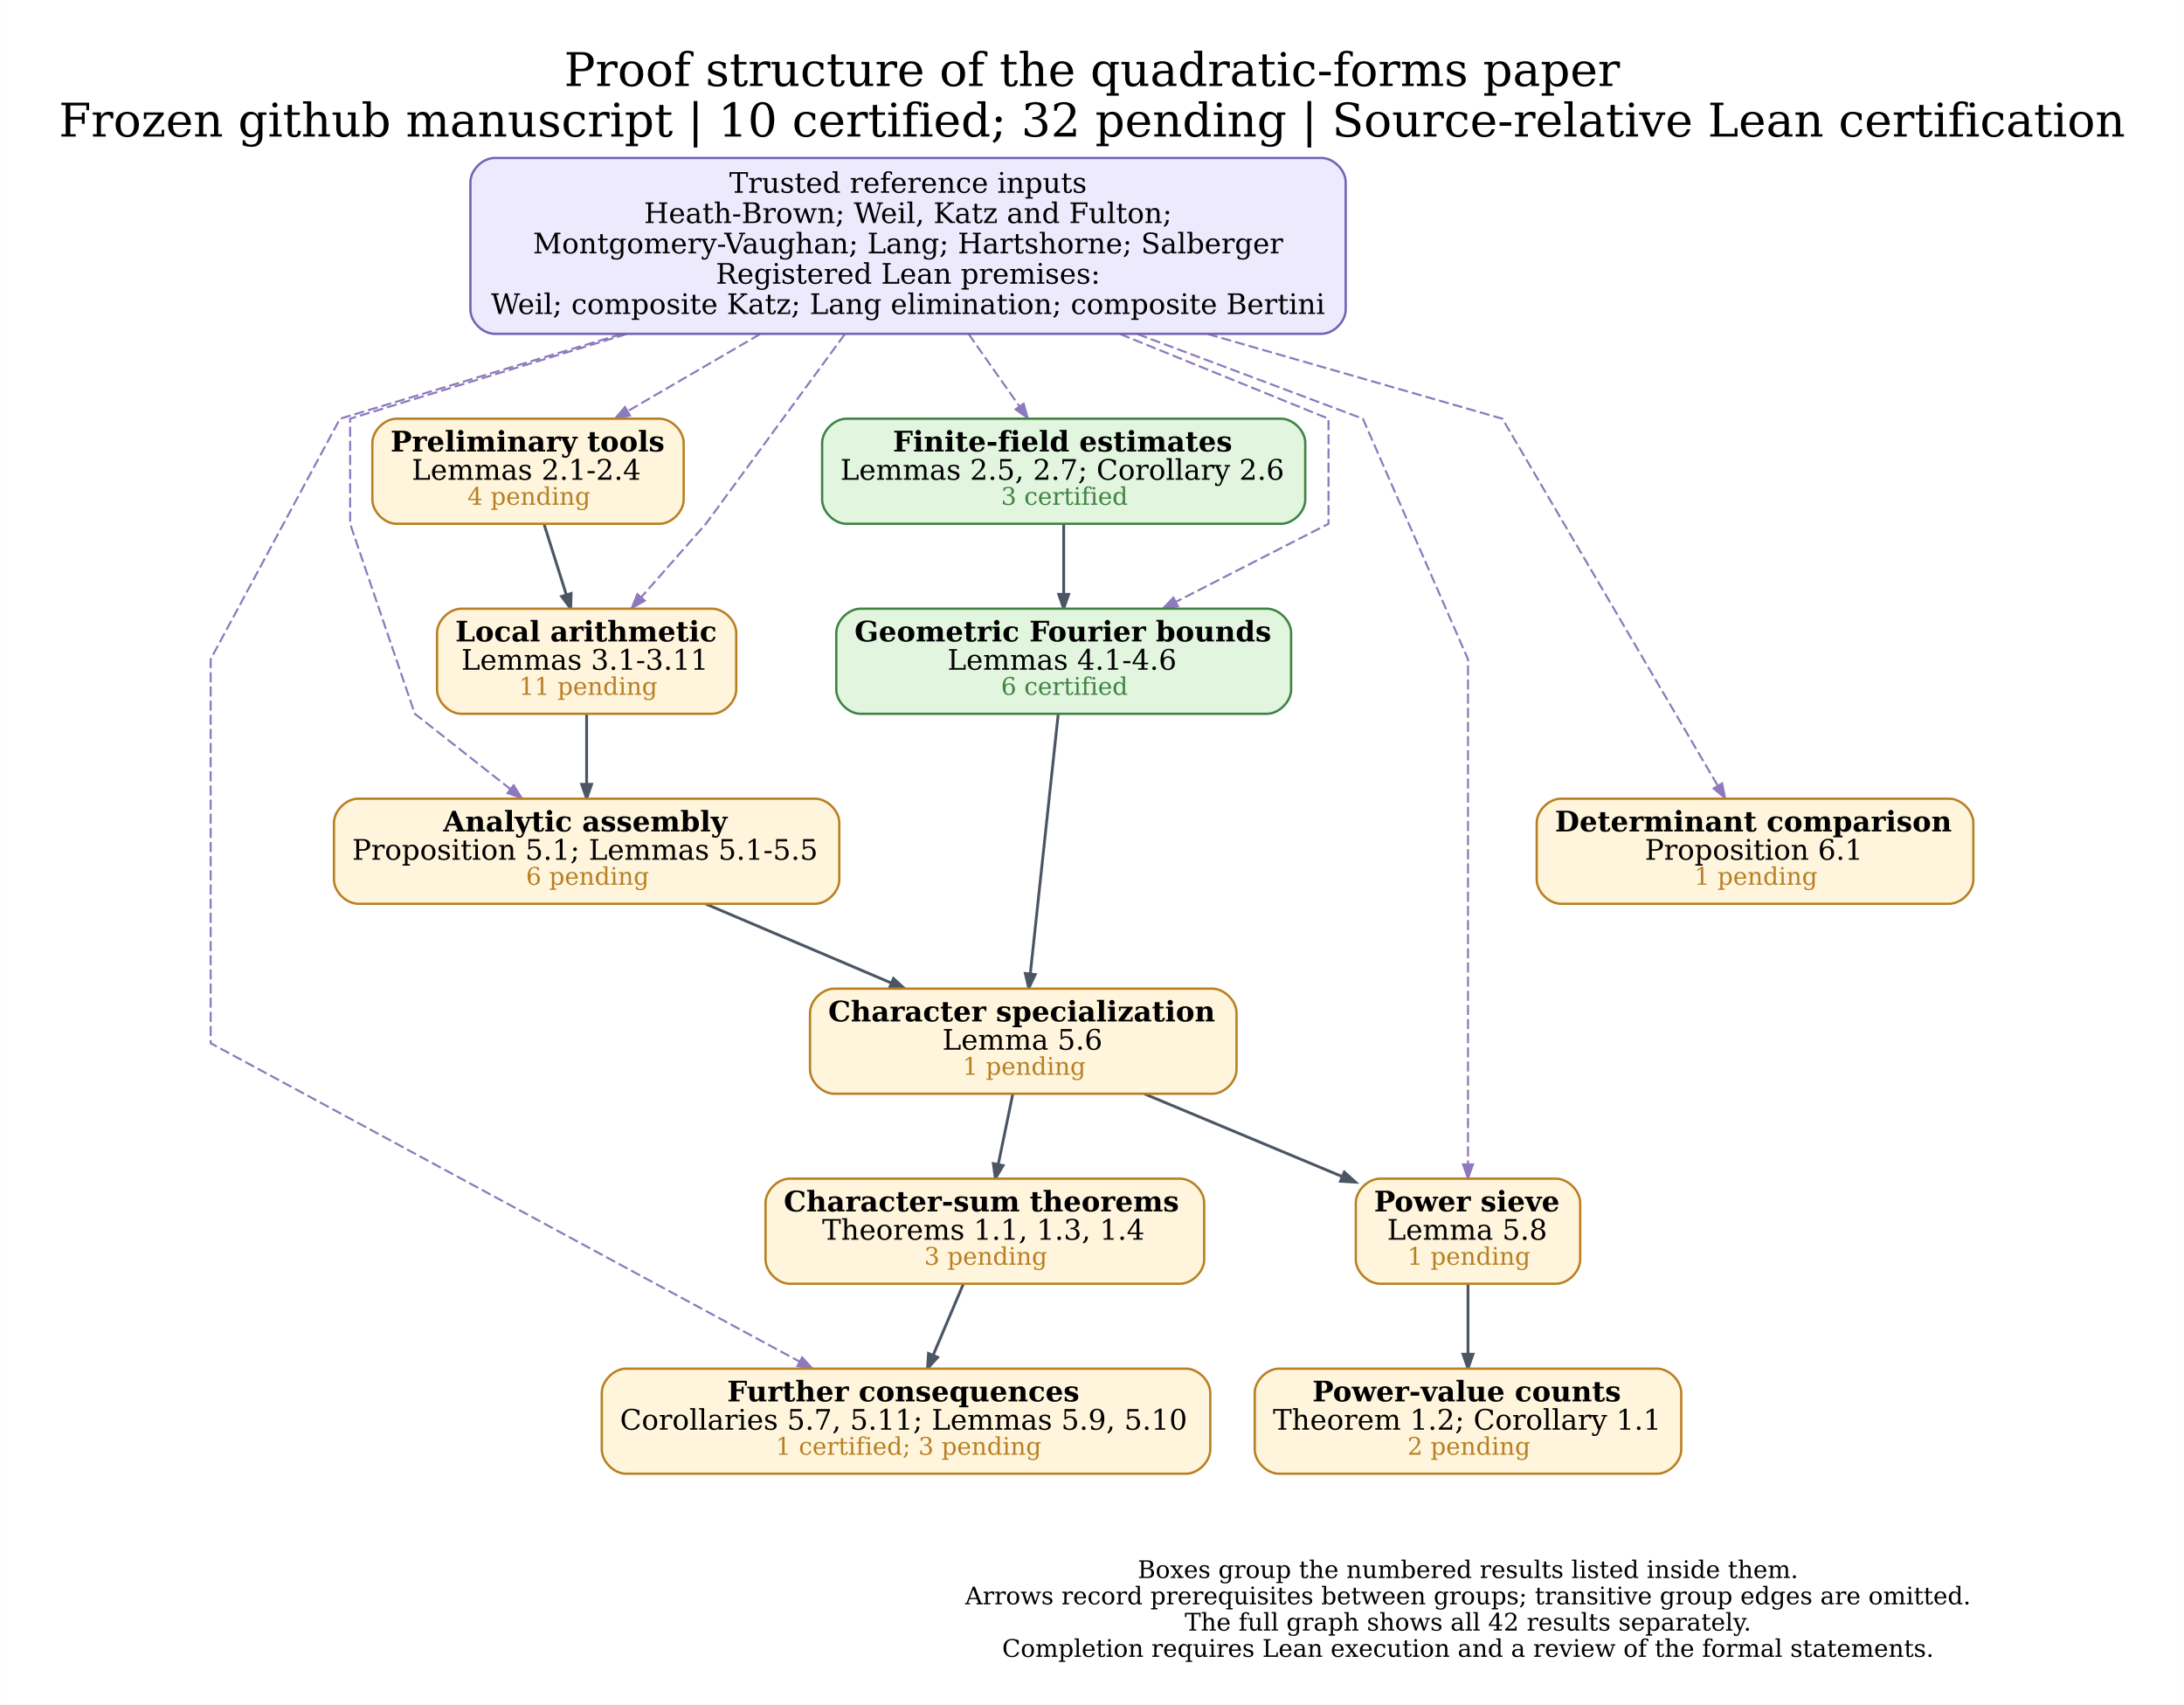
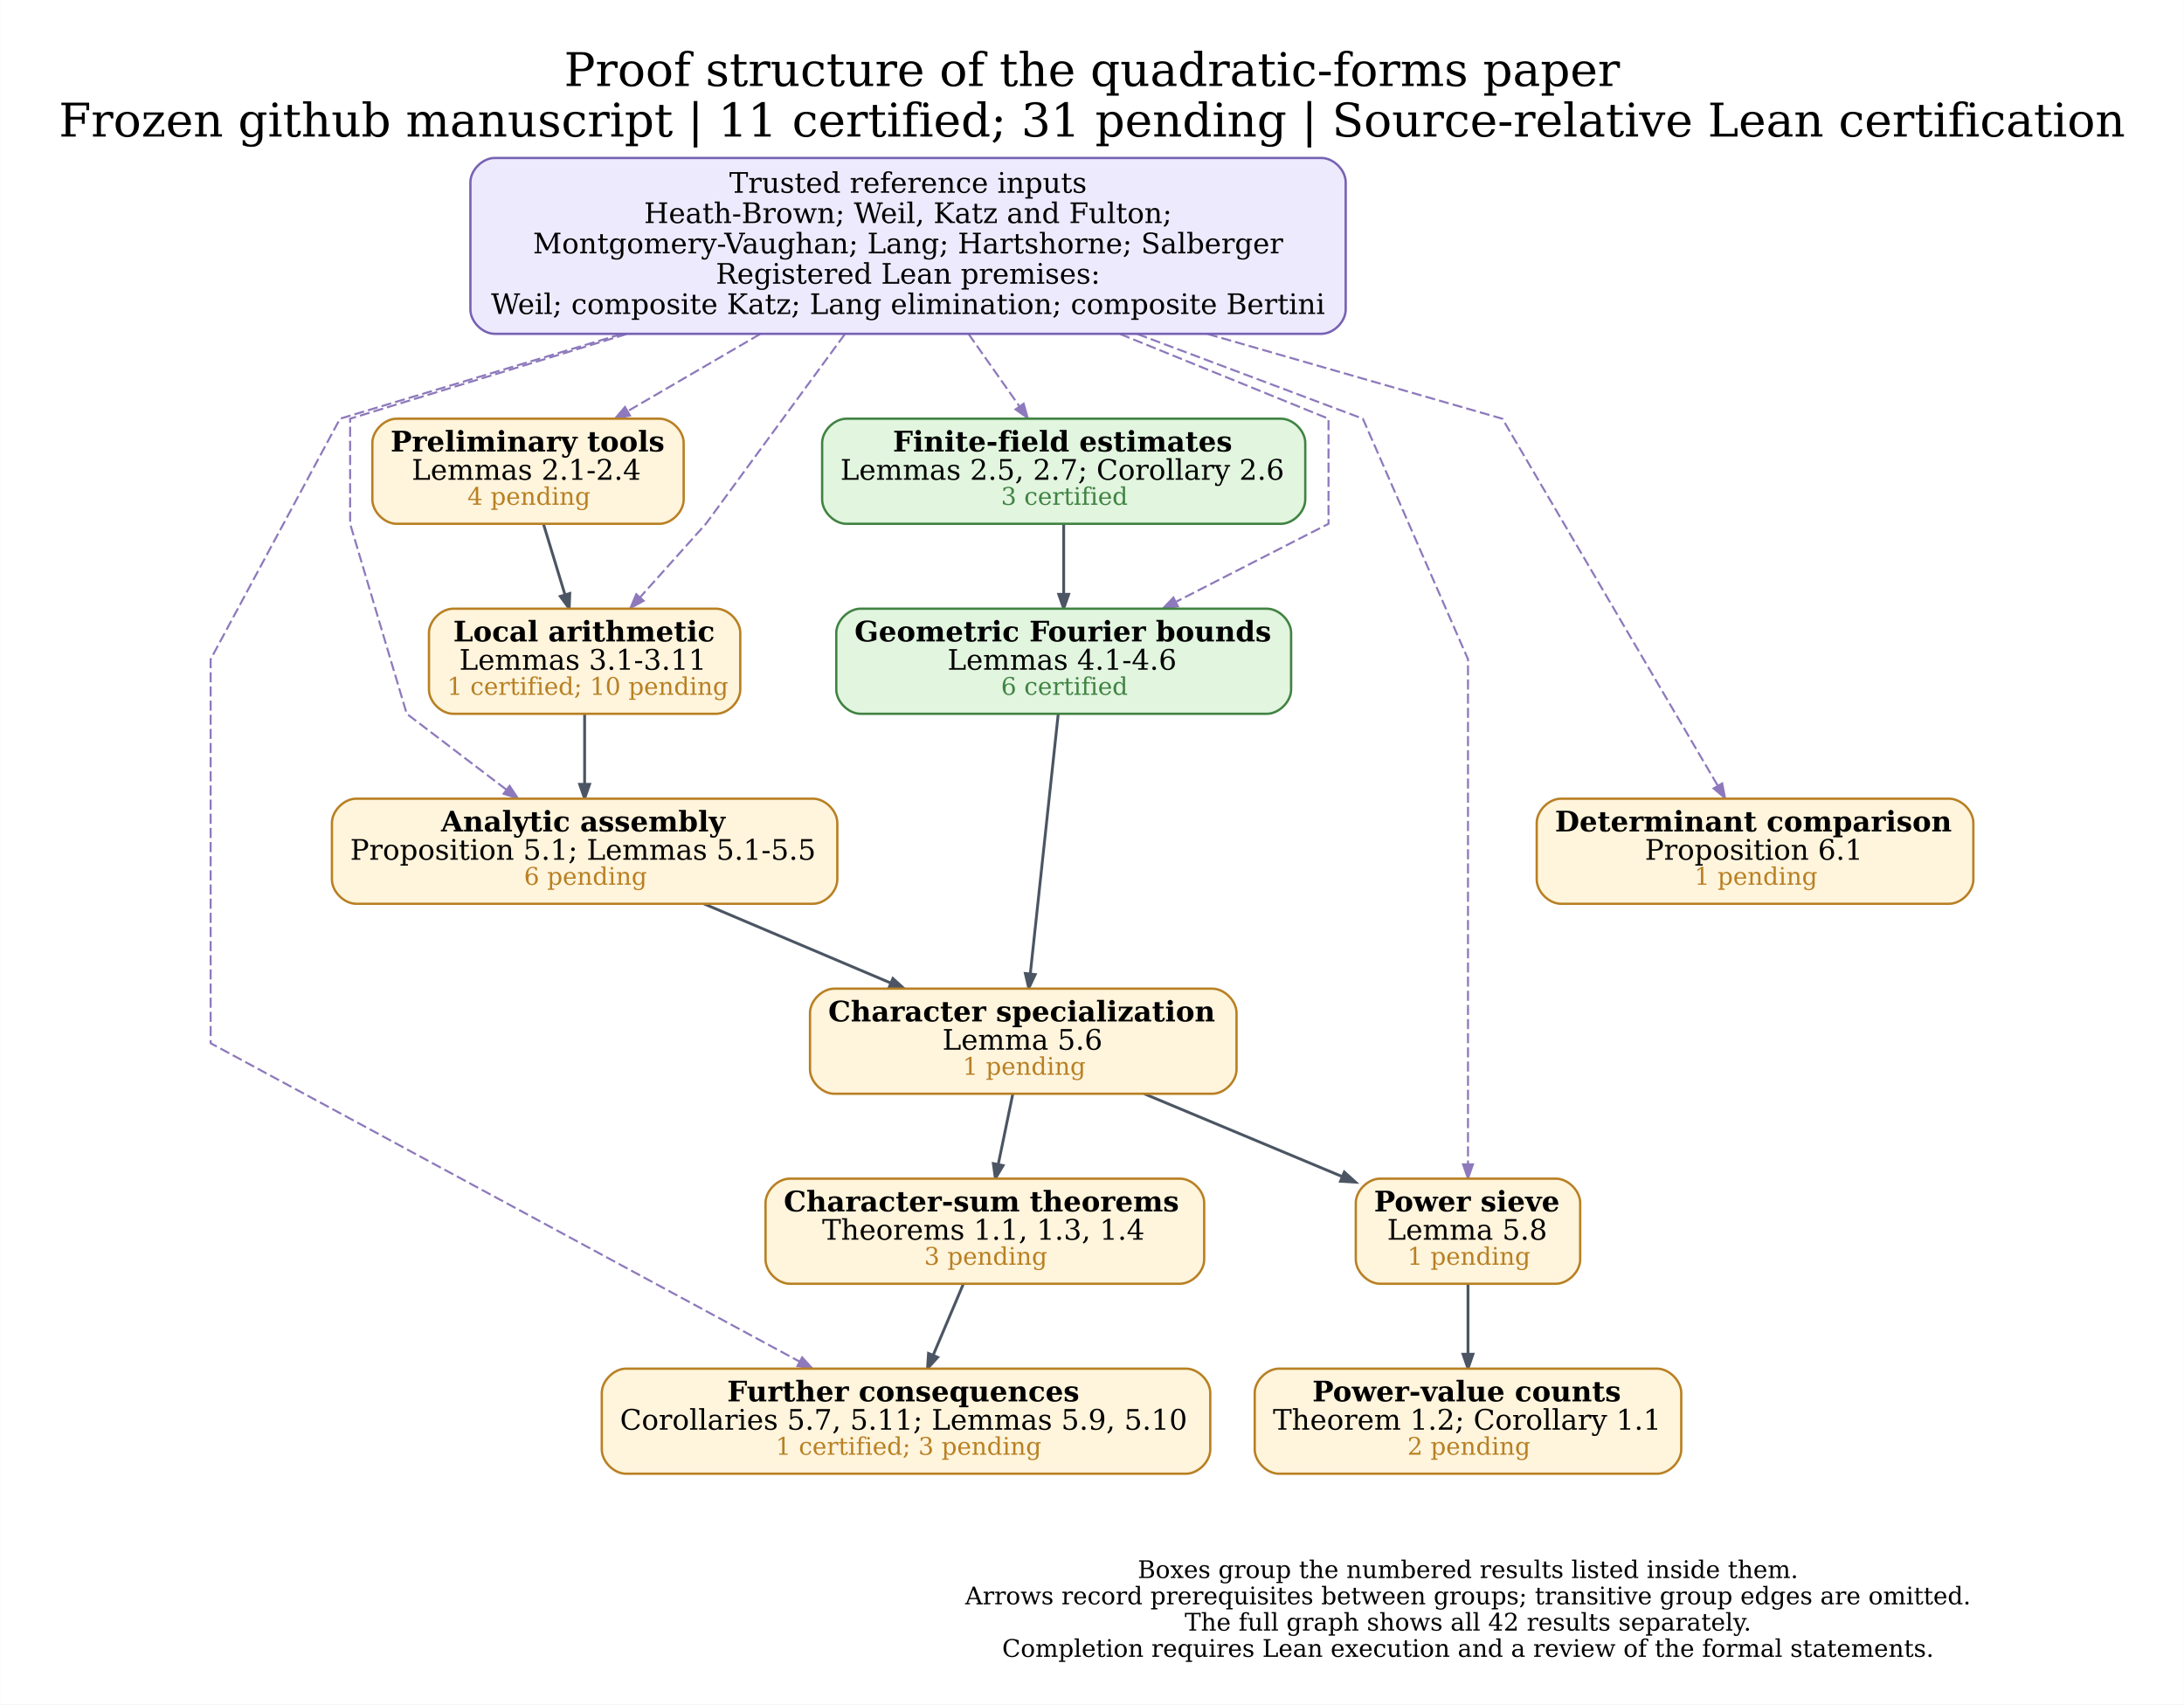
<svg xmlns="http://www.w3.org/2000/svg" xmlns:xlink="http://www.w3.org/1999/xlink" width="1080pt" height="843pt" viewBox="0.00 0.00 1080.32 843.32">
  <g id="graph0" class="graph" transform="scale(1 1) rotate(0) translate(20.16 823.16)">
    <polygon fill="white" stroke="transparent" points="-20.16,20.16 -20.16,-823.16 1060.16,-823.16 1060.16,20.16 -20.16,20.16" />
    <text text-anchor="middle" x="520" y="-780.6" font-family="DejaVu Serif" font-size="23.00">Proof structure of the quadratic-forms paper</text>
-     <text text-anchor="middle" x="520" y="-755.6" font-family="DejaVu Serif" font-size="23.00">Frozen github manuscript | 10 certified; 32 pending | Source-relative Lean certification</text>
+     <text text-anchor="middle" x="520" y="-755.6" font-family="DejaVu Serif" font-size="23.00">Frozen github manuscript | 11 certified; 31 pending | Source-relative Lean certification</text>
    <g id="edge16" class="edge">
      <path fill="none" stroke="#8d79bc" stroke-dasharray="5,2" d="M355.78,-657.85C333.82,-645.06 310.27,-631.35 290.25,-619.69" />
      <polygon fill="#8d79bc" stroke="#8d79bc" points="291.44,-617.54 284.16,-616.14 288.97,-621.78 291.44,-617.54" />
    </g>
    <g id="edge12" class="edge">
      <path fill="none" stroke="#8d79bc" stroke-dasharray="5,2" d="M458.99,-657.85C467.33,-645.99 476.23,-633.34 484.01,-622.27" />
      <polygon fill="#8d79bc" stroke="#8d79bc" points="486.19,-623.43 488.21,-616.3 482.18,-620.61 486.19,-623.43" />
    </g>
    <g id="edge15" class="edge">
-       <path fill="none" stroke="#8d79bc" stroke-dasharray="5,2" d="M397.63,-657.69C368.31,-617.65 329,-564 329,-564 329,-564 312.59,-545.36 297.07,-527.74" />
-       <polygon fill="#8d79bc" stroke="#8d79bc" points="298.77,-525.96 292.31,-522.33 295.09,-529.2 298.77,-525.96" />
+       <path fill="none" stroke="#8d79bc" stroke-dasharray="5,2" d="M397.63,-657.69C368.31,-617.65 329,-564 329,-564 329,-564 312.31,-545.36 296.53,-527.74" />
+       <polygon fill="#8d79bc" stroke="#8d79bc" points="298.18,-525.91 291.68,-522.33 294.53,-529.18 298.18,-525.91" />
    </g>
    <g id="edge14" class="edge">
      <path fill="none" stroke="#8d79bc" stroke-dasharray="5,2" d="M533.91,-657.88C585.61,-636.88 637,-616 637,-616 637,-616 637,-564 637,-564 637,-564 597.41,-543.75 561.75,-525.51" />
      <polygon fill="#8d79bc" stroke="#8d79bc" points="562.5,-523.15 555.15,-522.14 560.27,-527.51 562.5,-523.15" />
    </g>
    <g id="edge10" class="edge">
-       <path fill="none" stroke="#8d79bc" stroke-dasharray="5,2" d="M289.79,-657.88C221.19,-636.88 153,-616 153,-616 153,-616 153,-564 153,-564 153,-564 185,-470 185,-470 185,-470 209.47,-450.71 232.15,-432.83" />
-       <polygon fill="#8d79bc" stroke="#8d79bc" points="233.88,-434.59 237.87,-428.33 230.85,-430.74 233.88,-434.59" />
+       <path fill="none" stroke="#8d79bc" stroke-dasharray="5,2" d="M289.79,-657.88C221.19,-636.88 153,-616 153,-616 153,-616 153,-564 153,-564 153,-564 181,-470 181,-470 181,-470 206.72,-450.42 230.35,-432.42" />
+       <polygon fill="#8d79bc" stroke="#8d79bc" points="231.9,-434.33 235.98,-428.14 228.93,-430.43 231.9,-434.33" />
    </g>
    <g id="edge17" class="edge">
      <path fill="none" stroke="#8d79bc" stroke-dasharray="5,2" d="M542.49,-657.88C598.41,-636.88 654,-616 654,-616 654,-616 706,-497 706,-497 706,-497 706,-497 706,-401 706,-401 706,-300.53 706,-247.27" />
      <polygon fill="#8d79bc" stroke="#8d79bc" points="708.45,-247.08 706,-240.08 703.55,-247.08 708.45,-247.08" />
    </g>
    <g id="edge11" class="edge">
      <path fill="none" stroke="#8d79bc" stroke-dasharray="5,2" d="M287.27,-657.88C217.43,-636.88 148,-616 148,-616 148,-616 84,-497 84,-497 84,-497 84,-497 84,-307 84,-307 279.05,-201.54 375.41,-149.44" />
      <polygon fill="#8d79bc" stroke="#8d79bc" points="376.61,-151.57 381.61,-146.08 374.28,-147.26 376.61,-151.57" />
    </g>
    <g id="edge13" class="edge">
      <path fill="none" stroke="#8d79bc" stroke-dasharray="5,2" d="M577.29,-657.88C650.36,-636.88 723,-616 723,-616 723,-616 794.74,-493.76 829.52,-434.49" />
      <polygon fill="#8d79bc" stroke="#8d79bc" points="831.74,-435.55 833.17,-428.27 827.51,-433.07 831.74,-435.55" />
    </g>
    <g id="edge8" class="edge">
-       <path fill="none" stroke="#4b5563" stroke-width="1.4" d="M248.92,-563.86C252.31,-553.11 256.31,-540.43 259.91,-529.02" />
-       <polygon fill="#4b5563" stroke="#4b5563" stroke-width="1.4" points="262.32,-529.52 262.09,-522.11 257.64,-528.05 262.32,-529.52" />
+       <path fill="none" stroke="#4b5563" stroke-width="1.4" d="M248.65,-563.86C251.92,-553.11 255.78,-540.43 259.25,-529.02" />
+       <polygon fill="#4b5563" stroke="#4b5563" stroke-width="1.4" points="261.66,-529.52 261.36,-522.11 256.98,-528.09 261.66,-529.52" />
    </g>
    <g id="edge4" class="edge">
      <path fill="none" stroke="#4b5563" stroke-width="1.4" d="M506,-563.86C506,-553.21 506,-540.67 506,-529.34" />
      <polygon fill="#4b5563" stroke="#4b5563" stroke-width="1.4" points="508.45,-529.11 506,-522.11 503.55,-529.11 508.45,-529.11" />
    </g>
    <g id="edge6" class="edge">
-       <path fill="none" stroke="#4b5563" stroke-width="1.4" d="M270,-469.86C270,-459.21 270,-446.67 270,-435.34" />
-       <polygon fill="#4b5563" stroke="#4b5563" stroke-width="1.4" points="272.45,-435.11 270,-428.11 267.55,-435.11 272.45,-435.11" />
+       <path fill="none" stroke="#4b5563" stroke-width="1.4" d="M269,-469.86C269,-459.21 269,-446.67 269,-435.34" />
+       <polygon fill="#4b5563" stroke="#4b5563" stroke-width="1.4" points="271.45,-435.11 269,-428.11 266.55,-435.11 271.45,-435.11" />
    </g>
    <g id="edge5" class="edge">
      <path fill="none" stroke="#4b5563" stroke-width="1.4" d="M503.3,-469.92C499.72,-436.63 493.4,-377.84 489.47,-341.28" />
      <polygon fill="#4b5563" stroke="#4b5563" stroke-width="1.4" points="491.9,-340.98 488.72,-334.28 487.03,-341.5 491.9,-340.98" />
    </g>
    <g id="edge1" class="edge">
-       <path fill="none" stroke="#4b5563" stroke-width="1.4" d="M328.74,-375.98C357.19,-363.86 391.45,-349.27 420.72,-336.8" />
-       <polygon fill="#4b5563" stroke="#4b5563" stroke-width="1.4" points="421.79,-339.01 427.27,-334.01 419.87,-334.5 421.79,-339.01" />
+       <path fill="none" stroke="#4b5563" stroke-width="1.4" d="M328.01,-375.98C356.6,-363.86 391.02,-349.27 420.42,-336.8" />
+       <polygon fill="#4b5563" stroke="#4b5563" stroke-width="1.4" points="421.51,-339 427,-334.01 419.6,-334.49 421.51,-339" />
    </g>
    <g id="edge3" class="edge">
      <path fill="none" stroke="#4b5563" stroke-width="1.4" d="M545.83,-281.98C576.24,-269.27 613.16,-253.83 643.88,-240.98" />
      <polygon fill="#4b5563" stroke="#4b5563" stroke-width="1.4" points="644.83,-243.24 650.34,-238.27 642.94,-238.72 644.83,-243.24" />
    </g>
    <g id="edge2" class="edge">
      <path fill="none" stroke="#4b5563" stroke-width="1.4" d="M480.81,-281.86C478.59,-271.11 475.97,-258.43 473.61,-247.02" />
      <polygon fill="#4b5563" stroke="#4b5563" stroke-width="1.4" points="476,-246.47 472.19,-240.11 471.2,-247.46 476,-246.47" />
    </g>
    <g id="edge9" class="edge">
      <path fill="none" stroke="#4b5563" stroke-width="1.4" d="M706,-187.86C706,-177.21 706,-164.67 706,-153.34" />
      <polygon fill="#4b5563" stroke="#4b5563" stroke-width="1.4" points="708.45,-153.11 706,-146.11 703.55,-153.11 708.45,-153.11" />
    </g>
    <g id="edge7" class="edge">
      <path fill="none" stroke="#4b5563" stroke-width="1.4" d="M456.34,-187.86C451.74,-177.01 446.31,-164.19 441.44,-152.7" />
      <polygon fill="#4b5563" stroke="#4b5563" stroke-width="1.4" points="443.63,-151.6 438.64,-146.11 439.12,-153.51 443.63,-151.6" />
    </g>
    <g id="node1" class="node">
      <path fill="#eeeafd" stroke="#7762b4" stroke-width="1.15" d="M633.5,-745C633.5,-745 224.5,-745 224.5,-745 218.5,-745 212.5,-739 212.5,-733 212.5,-733 212.5,-670 212.5,-670 212.5,-664 218.5,-658 224.5,-658 224.5,-658 633.5,-658 633.5,-658 639.5,-658 645.5,-664 645.5,-670 645.5,-670 645.5,-733 645.5,-733 645.5,-739 639.5,-745 633.5,-745" />
      <text text-anchor="middle" x="429" y="-727.8" font-family="DejaVu Serif" font-size="14.00">Trusted reference inputs</text>
      <text text-anchor="middle" x="429" y="-712.8" font-family="DejaVu Serif" font-size="14.00">Heath-Brown; Weil, Katz and Fulton;</text>
      <text text-anchor="middle" x="429" y="-697.8" font-family="DejaVu Serif" font-size="14.00">Montgomery-Vaughan; Lang; Hartshorne; Salberger</text>
      <text text-anchor="middle" x="429" y="-682.8" font-family="DejaVu Serif" font-size="14.00">Registered Lean premises:</text>
      <text text-anchor="middle" x="429" y="-667.8" font-family="DejaVu Serif" font-size="14.00">Weil; composite Katz; Lang elimination; composite Bertini</text>
    </g>
    <g id="node2" class="node">
      <g id="a_node2">
        <a xlink:href="https://github.com/nicolasrobles/quaternary-quadratic-forms/blob/main/INVENTORY.md" xlink:title="&lt;B&gt;Preliminary tools&lt;/B&gt;&lt;BR/&gt;Lemmas 2.1-2.4&lt;BR/&gt;&lt;FONT POINT-SIZE=&quot;12&quot; COLOR=&quot;#b88023&quot;&gt;4 pending&lt;/FONT&gt;" target="_blank">
          <path fill="#fff4dc" stroke="#b88023" stroke-width="1.15" d="M306,-616C306,-616 176,-616 176,-616 170,-616 164,-610 164,-604 164,-604 164,-576 164,-576 164,-570 170,-564 176,-564 176,-564 306,-564 306,-564 312,-564 318,-570 318,-576 318,-576 318,-604 318,-604 318,-610 312,-616 306,-616" />
          <text text-anchor="start" x="173" y="-599.8" font-family="DejaVu Serif" font-weight="bold" font-size="14.00">Preliminary tools</text>
          <text text-anchor="start" x="183.5" y="-585.8" font-family="DejaVu Serif" font-size="14.00">Lemmas 2.1-2.4</text>
          <text text-anchor="start" x="211" y="-573.4" font-family="DejaVu Serif" font-size="12.00" fill="#b88023">4 pending</text>
        </a>
      </g>
    </g>
    <g id="node3" class="node">
      <g id="a_node3">
        <a xlink:href="https://github.com/nicolasrobles/quaternary-quadratic-forms/blob/main/INVENTORY.md" xlink:title="&lt;B&gt;Finite-field estimates&lt;/B&gt;&lt;BR/&gt;Lemmas 2.5, 2.7; Corollary 2.6&lt;BR/&gt;&lt;FONT POINT-SIZE=&quot;12&quot; COLOR=&quot;#408342&quot;&gt;3 certified&lt;/FONT&gt;" target="_blank">
          <path fill="#e1f5df" stroke="#408342" stroke-width="1.15" d="M613.5,-616C613.5,-616 398.5,-616 398.5,-616 392.5,-616 386.5,-610 386.5,-604 386.5,-604 386.5,-576 386.5,-576 386.5,-570 392.5,-564 398.5,-564 398.5,-564 613.5,-564 613.5,-564 619.5,-564 625.5,-570 625.5,-576 625.5,-576 625.5,-604 625.5,-604 625.5,-610 619.5,-616 613.5,-616" />
          <text text-anchor="start" x="421.5" y="-599.8" font-family="DejaVu Serif" font-weight="bold" font-size="14.00">Finite-field estimates</text>
          <text text-anchor="start" x="395.5" y="-585.8" font-family="DejaVu Serif" font-size="14.00">Lemmas 2.5, 2.7; Corollary 2.6</text>
          <text text-anchor="start" x="475" y="-573.4" font-family="DejaVu Serif" font-size="12.00" fill="#408342">3 certified</text>
        </a>
      </g>
    </g>
    <g id="node4" class="node">
      <g id="a_node4">
-         <a xlink:href="https://github.com/nicolasrobles/quaternary-quadratic-forms/blob/main/INVENTORY.md" xlink:title="&lt;B&gt;Local arithmetic&lt;/B&gt;&lt;BR/&gt;Lemmas 3.1-3.11&lt;BR/&gt;&lt;FONT POINT-SIZE=&quot;12&quot; COLOR=&quot;#b88023&quot;&gt;11 pending&lt;/FONT&gt;" target="_blank">
-           <path fill="#fff4dc" stroke="#b88023" stroke-width="1.15" d="M332,-522C332,-522 208,-522 208,-522 202,-522 196,-516 196,-510 196,-510 196,-482 196,-482 196,-476 202,-470 208,-470 208,-470 332,-470 332,-470 338,-470 344,-476 344,-482 344,-482 344,-510 344,-510 344,-516 338,-522 332,-522" />
-           <text text-anchor="start" x="205" y="-505.8" font-family="DejaVu Serif" font-weight="bold" font-size="14.00">Local arithmetic</text>
-           <text text-anchor="start" x="208" y="-491.8" font-family="DejaVu Serif" font-size="14.00">Lemmas 3.1-3.11</text>
-           <text text-anchor="start" x="236.5" y="-479.4" font-family="DejaVu Serif" font-size="12.00" fill="#b88023">11 pending</text>
+         <a xlink:href="https://github.com/nicolasrobles/quaternary-quadratic-forms/blob/main/INVENTORY.md" xlink:title="&lt;B&gt;Local arithmetic&lt;/B&gt;&lt;BR/&gt;Lemmas 3.1-3.11&lt;BR/&gt;&lt;FONT POINT-SIZE=&quot;12&quot; COLOR=&quot;#b88023&quot;&gt;1 certified; 10 pending&lt;/FONT&gt;" target="_blank">
+           <path fill="#fff4dc" stroke="#b88023" stroke-width="1.15" d="M334,-522C334,-522 204,-522 204,-522 198,-522 192,-516 192,-510 192,-510 192,-482 192,-482 192,-476 198,-470 204,-470 204,-470 334,-470 334,-470 340,-470 346,-476 346,-482 346,-482 346,-510 346,-510 346,-516 340,-522 334,-522" />
+           <text text-anchor="start" x="204" y="-505.8" font-family="DejaVu Serif" font-weight="bold" font-size="14.00">Local arithmetic</text>
+           <text text-anchor="start" x="207" y="-491.8" font-family="DejaVu Serif" font-size="14.00">Lemmas 3.1-3.11</text>
+           <text text-anchor="start" x="201" y="-479.4" font-family="DejaVu Serif" font-size="12.00" fill="#b88023">1 certified; 10 pending</text>
        </a>
      </g>
    </g>
    <g id="node5" class="node">
      <g id="a_node5">
        <a xlink:href="https://github.com/nicolasrobles/quaternary-quadratic-forms/blob/main/INVENTORY.md" xlink:title="&lt;B&gt;Geometric Fourier bounds&lt;/B&gt;&lt;BR/&gt;Lemmas 4.1-4.6&lt;BR/&gt;&lt;FONT POINT-SIZE=&quot;12&quot; COLOR=&quot;#408342&quot;&gt;6 certified&lt;/FONT&gt;" target="_blank">
          <path fill="#e1f5df" stroke="#408342" stroke-width="1.15" d="M606.5,-522C606.5,-522 405.5,-522 405.5,-522 399.5,-522 393.5,-516 393.5,-510 393.5,-510 393.5,-482 393.5,-482 393.5,-476 399.5,-470 405.5,-470 405.5,-470 606.5,-470 606.5,-470 612.5,-470 618.5,-476 618.5,-482 618.5,-482 618.5,-510 618.5,-510 618.5,-516 612.5,-522 606.5,-522" />
          <text text-anchor="start" x="402.5" y="-505.8" font-family="DejaVu Serif" font-weight="bold" font-size="14.00">Geometric Fourier bounds</text>
          <text text-anchor="start" x="448.5" y="-491.8" font-family="DejaVu Serif" font-size="14.00">Lemmas 4.1-4.6</text>
          <text text-anchor="start" x="475" y="-479.4" font-family="DejaVu Serif" font-size="12.00" fill="#408342">6 certified</text>
        </a>
      </g>
    </g>
    <g id="node6" class="node">
      <g id="a_node6">
        <a xlink:href="https://github.com/nicolasrobles/quaternary-quadratic-forms/blob/main/INVENTORY.md" xlink:title="&lt;B&gt;Analytic assembly&lt;/B&gt;&lt;BR/&gt;Proposition 5.1; Lemmas 5.1-5.5&lt;BR/&gt;&lt;FONT POINT-SIZE=&quot;12&quot; COLOR=&quot;#b88023&quot;&gt;6 pending&lt;/FONT&gt;" target="_blank">
-           <path fill="#fff4dc" stroke="#b88023" stroke-width="1.15" d="M383,-428C383,-428 157,-428 157,-428 151,-428 145,-422 145,-416 145,-416 145,-388 145,-388 145,-382 151,-376 157,-376 157,-376 383,-376 383,-376 389,-376 395,-382 395,-388 395,-388 395,-416 395,-416 395,-422 389,-428 383,-428" />
-           <text text-anchor="start" x="199" y="-411.8" font-family="DejaVu Serif" font-weight="bold" font-size="14.00">Analytic assembly</text>
-           <text text-anchor="start" x="154" y="-397.8" font-family="DejaVu Serif" font-size="14.00">Proposition 5.1; Lemmas 5.1-5.5</text>
-           <text text-anchor="start" x="240" y="-385.4" font-family="DejaVu Serif" font-size="12.00" fill="#b88023">6 pending</text>
+           <path fill="#fff4dc" stroke="#b88023" stroke-width="1.15" d="M382,-428C382,-428 156,-428 156,-428 150,-428 144,-422 144,-416 144,-416 144,-388 144,-388 144,-382 150,-376 156,-376 156,-376 382,-376 382,-376 388,-376 394,-382 394,-388 394,-388 394,-416 394,-416 394,-422 388,-428 382,-428" />
+           <text text-anchor="start" x="198" y="-411.8" font-family="DejaVu Serif" font-weight="bold" font-size="14.00">Analytic assembly</text>
+           <text text-anchor="start" x="153" y="-397.8" font-family="DejaVu Serif" font-size="14.00">Proposition 5.1; Lemmas 5.1-5.5</text>
+           <text text-anchor="start" x="239" y="-385.4" font-family="DejaVu Serif" font-size="12.00" fill="#b88023">6 pending</text>
        </a>
      </g>
    </g>
    <g id="node7" class="node">
      <g id="a_node7">
        <a xlink:href="https://github.com/nicolasrobles/quaternary-quadratic-forms/blob/main/INVENTORY.md" xlink:title="&lt;B&gt;Character specialization&lt;/B&gt;&lt;BR/&gt;Lemma 5.6&lt;BR/&gt;&lt;FONT POINT-SIZE=&quot;12&quot; COLOR=&quot;#b88023&quot;&gt;1 pending&lt;/FONT&gt;" target="_blank">
          <path fill="#fff4dc" stroke="#b88023" stroke-width="1.15" d="M579.5,-334C579.5,-334 392.5,-334 392.5,-334 386.5,-334 380.5,-328 380.5,-322 380.5,-322 380.5,-294 380.5,-294 380.5,-288 386.5,-282 392.5,-282 392.5,-282 579.5,-282 579.5,-282 585.5,-282 591.5,-288 591.5,-294 591.5,-294 591.5,-322 591.5,-322 591.5,-328 585.5,-334 579.5,-334" />
          <text text-anchor="start" x="389.5" y="-317.8" font-family="DejaVu Serif" font-weight="bold" font-size="14.00">Character specialization</text>
          <text text-anchor="start" x="446" y="-303.8" font-family="DejaVu Serif" font-size="14.00">Lemma 5.6</text>
          <text text-anchor="start" x="456" y="-291.4" font-family="DejaVu Serif" font-size="12.00" fill="#b88023">1 pending</text>
        </a>
      </g>
    </g>
    <g id="node8" class="node">
      <g id="a_node8">
        <a xlink:href="https://github.com/nicolasrobles/quaternary-quadratic-forms/blob/main/INVENTORY.md" xlink:title="&lt;B&gt;Power sieve&lt;/B&gt;&lt;BR/&gt;Lemma 5.8&lt;BR/&gt;&lt;FONT POINT-SIZE=&quot;12&quot; COLOR=&quot;#b88023&quot;&gt;1 pending&lt;/FONT&gt;" target="_blank">
          <path fill="#fff4dc" stroke="#b88023" stroke-width="1.15" d="M749.5,-240C749.5,-240 662.5,-240 662.5,-240 656.5,-240 650.5,-234 650.5,-228 650.5,-228 650.5,-200 650.5,-200 650.5,-194 656.5,-188 662.5,-188 662.5,-188 749.5,-188 749.5,-188 755.5,-188 761.5,-194 761.5,-200 761.5,-200 761.5,-228 761.5,-228 761.5,-234 755.5,-240 749.5,-240" />
          <text text-anchor="start" x="659.5" y="-223.8" font-family="DejaVu Serif" font-weight="bold" font-size="14.00">Power sieve</text>
          <text text-anchor="start" x="666" y="-209.8" font-family="DejaVu Serif" font-size="14.00">Lemma 5.8</text>
          <text text-anchor="start" x="676" y="-197.4" font-family="DejaVu Serif" font-size="12.00" fill="#b88023">1 pending</text>
        </a>
      </g>
    </g>
    <g id="node9" class="node">
      <g id="a_node9">
        <a xlink:href="https://github.com/nicolasrobles/quaternary-quadratic-forms/blob/main/INVENTORY.md" xlink:title="&lt;B&gt;Further consequences&lt;/B&gt;&lt;BR/&gt;Corollaries 5.7, 5.11; Lemmas 5.9, 5.10&lt;BR/&gt;&lt;FONT POINT-SIZE=&quot;12&quot; COLOR=&quot;#b88023&quot;&gt;1 certified; 3 pending&lt;/FONT&gt;" target="_blank">
          <path fill="#fff4dc" stroke="#b88023" stroke-width="1.15" d="M566.5,-146C566.5,-146 289.5,-146 289.5,-146 283.5,-146 277.5,-140 277.5,-134 277.5,-134 277.5,-106 277.5,-106 277.5,-100 283.5,-94 289.5,-94 289.5,-94 566.5,-94 566.5,-94 572.5,-94 578.5,-100 578.5,-106 578.5,-106 578.5,-134 578.5,-134 578.5,-140 572.5,-146 566.5,-146" />
          <text text-anchor="start" x="339.5" y="-129.8" font-family="DejaVu Serif" font-weight="bold" font-size="14.00">Further consequences</text>
          <text text-anchor="start" x="286.5" y="-115.8" font-family="DejaVu Serif" font-size="14.00">Corollaries 5.7, 5.11; Lemmas 5.9, 5.10</text>
          <text text-anchor="start" x="363.5" y="-103.4" font-family="DejaVu Serif" font-size="12.00" fill="#b88023">1 certified; 3 pending</text>
        </a>
      </g>
    </g>
    <g id="node10" class="node">
      <g id="a_node10">
        <a xlink:href="https://github.com/nicolasrobles/quaternary-quadratic-forms/blob/main/INVENTORY.md" xlink:title="&lt;B&gt;Character-sum theorems&lt;/B&gt;&lt;BR/&gt;Theorems 1.1, 1.3, 1.4&lt;BR/&gt;&lt;FONT POINT-SIZE=&quot;12&quot; COLOR=&quot;#b88023&quot;&gt;3 pending&lt;/FONT&gt;" target="_blank">
          <path fill="#fff4dc" stroke="#b88023" stroke-width="1.15" d="M563.5,-240C563.5,-240 370.5,-240 370.5,-240 364.5,-240 358.5,-234 358.5,-228 358.5,-228 358.5,-200 358.5,-200 358.5,-194 364.5,-188 370.5,-188 370.5,-188 563.5,-188 563.5,-188 569.5,-188 575.5,-194 575.5,-200 575.5,-200 575.5,-228 575.5,-228 575.5,-234 569.5,-240 563.5,-240" />
          <text text-anchor="start" x="367.5" y="-223.8" font-family="DejaVu Serif" font-weight="bold" font-size="14.00">Character-sum theorems</text>
          <text text-anchor="start" x="386.5" y="-209.8" font-family="DejaVu Serif" font-size="14.00">Theorems 1.1, 1.3, 1.4</text>
          <text text-anchor="start" x="437" y="-197.4" font-family="DejaVu Serif" font-size="12.00" fill="#b88023">3 pending</text>
        </a>
      </g>
    </g>
    <g id="node11" class="node">
      <g id="a_node11">
        <a xlink:href="https://github.com/nicolasrobles/quaternary-quadratic-forms/blob/main/INVENTORY.md" xlink:title="&lt;B&gt;Power-value counts&lt;/B&gt;&lt;BR/&gt;Theorem 1.2; Corollary 1.1&lt;BR/&gt;&lt;FONT POINT-SIZE=&quot;12&quot; COLOR=&quot;#b88023&quot;&gt;2 pending&lt;/FONT&gt;" target="_blank">
          <path fill="#fff4dc" stroke="#b88023" stroke-width="1.15" d="M799.5,-146C799.5,-146 612.5,-146 612.5,-146 606.5,-146 600.5,-140 600.5,-134 600.5,-134 600.5,-106 600.5,-106 600.5,-100 606.5,-94 612.5,-94 612.5,-94 799.5,-94 799.5,-94 805.5,-94 811.5,-100 811.5,-106 811.5,-106 811.5,-134 811.5,-134 811.5,-140 805.5,-146 799.5,-146" />
          <text text-anchor="start" x="629" y="-129.8" font-family="DejaVu Serif" font-weight="bold" font-size="14.00">Power-value counts</text>
          <text text-anchor="start" x="609.5" y="-115.8" font-family="DejaVu Serif" font-size="14.00">Theorem 1.2; Corollary 1.1</text>
          <text text-anchor="start" x="676" y="-103.4" font-family="DejaVu Serif" font-size="12.00" fill="#b88023">2 pending</text>
        </a>
      </g>
    </g>
    <g id="node12" class="node">
      <g id="a_node12">
        <a xlink:href="https://github.com/nicolasrobles/quaternary-quadratic-forms/blob/main/INVENTORY.md" xlink:title="&lt;B&gt;Determinant comparison&lt;/B&gt;&lt;BR/&gt;Proposition 6.1&lt;BR/&gt;&lt;FONT POINT-SIZE=&quot;12&quot; COLOR=&quot;#b88023&quot;&gt;1 pending&lt;/FONT&gt;" target="_blank">
          <path fill="#fff4dc" stroke="#b88023" stroke-width="1.15" d="M944,-428C944,-428 752,-428 752,-428 746,-428 740,-422 740,-416 740,-416 740,-388 740,-388 740,-382 746,-376 752,-376 752,-376 944,-376 944,-376 950,-376 956,-382 956,-388 956,-388 956,-416 956,-416 956,-422 950,-428 944,-428" />
          <text text-anchor="start" x="749" y="-411.8" font-family="DejaVu Serif" font-weight="bold" font-size="14.00">Determinant comparison</text>
          <text text-anchor="start" x="793.5" y="-397.8" font-family="DejaVu Serif" font-size="14.00">Proposition 6.1</text>
          <text text-anchor="start" x="818" y="-385.4" font-family="DejaVu Serif" font-size="12.00" fill="#b88023">1 pending</text>
        </a>
      </g>
    </g>
    <g id="node13" class="node">
      <text text-anchor="middle" x="706" y="-42.4" font-family="DejaVu Serif" font-size="12.00">Boxes group the numbered results listed inside them.</text>
      <text text-anchor="middle" x="706" y="-29.4" font-family="DejaVu Serif" font-size="12.00">Arrows record prerequisites between groups; transitive group edges are omitted.</text>
      <text text-anchor="middle" x="706" y="-16.4" font-family="DejaVu Serif" font-size="12.00">The full graph shows all 42 results separately.</text>
      <text text-anchor="middle" x="706" y="-3.4" font-family="DejaVu Serif" font-size="12.00">Completion requires Lean execution and a review of the formal statements.</text>
    </g>
  </g>
</svg>
